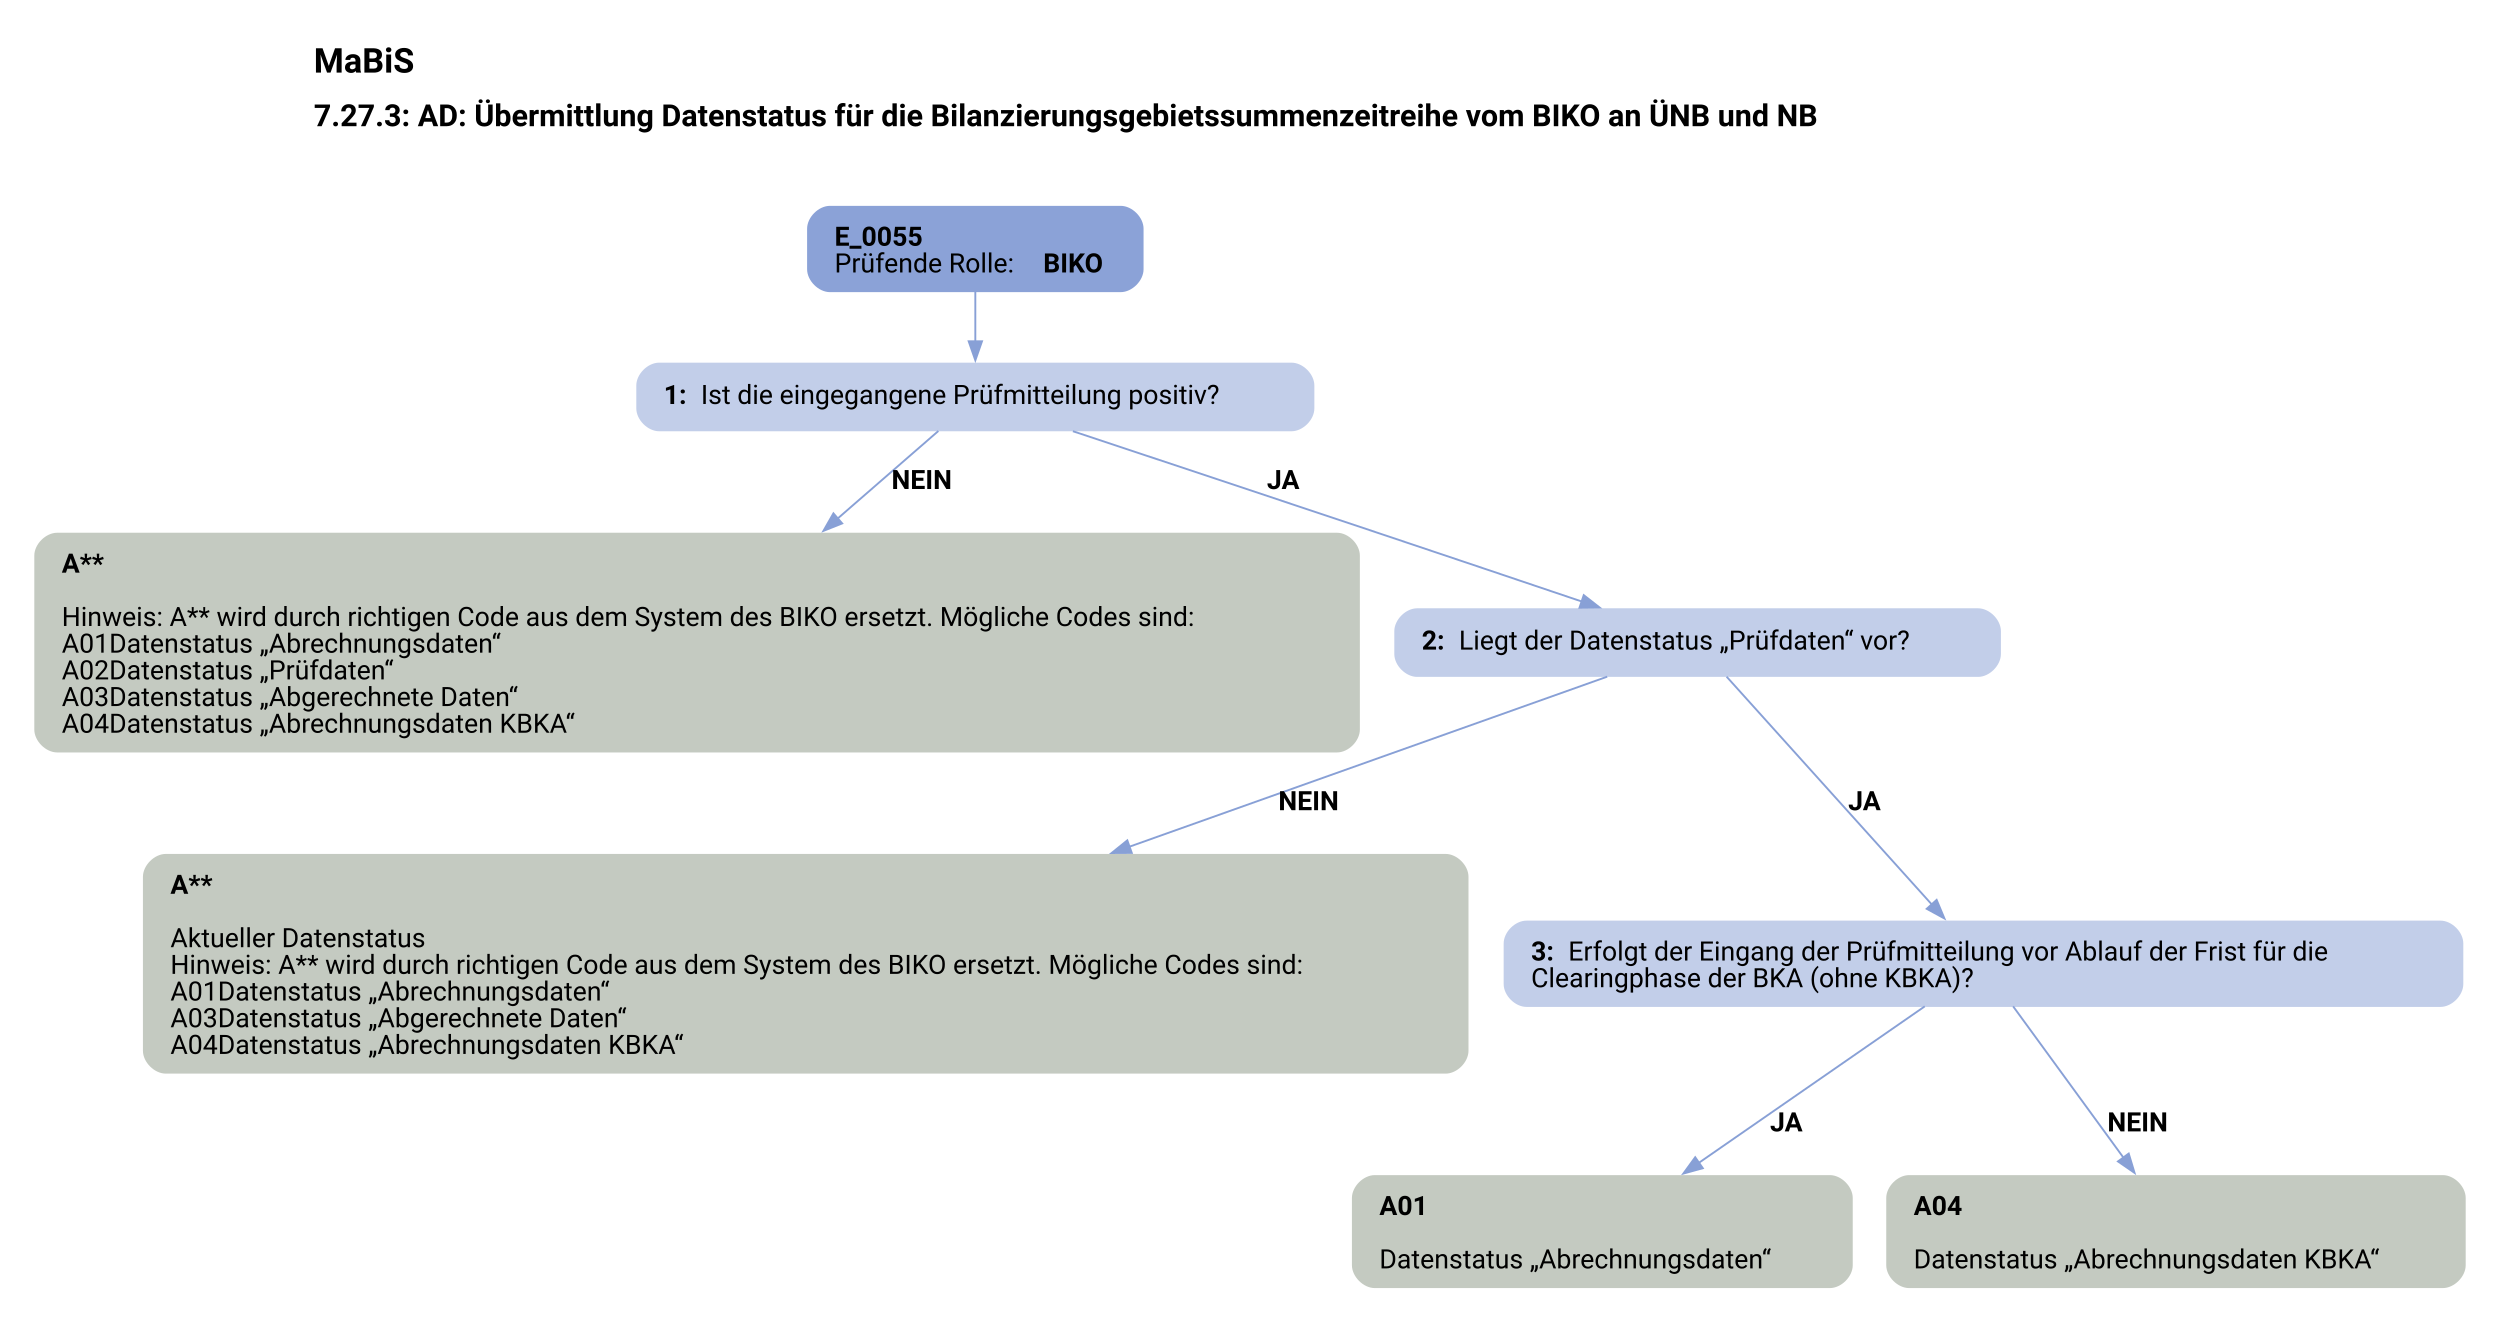
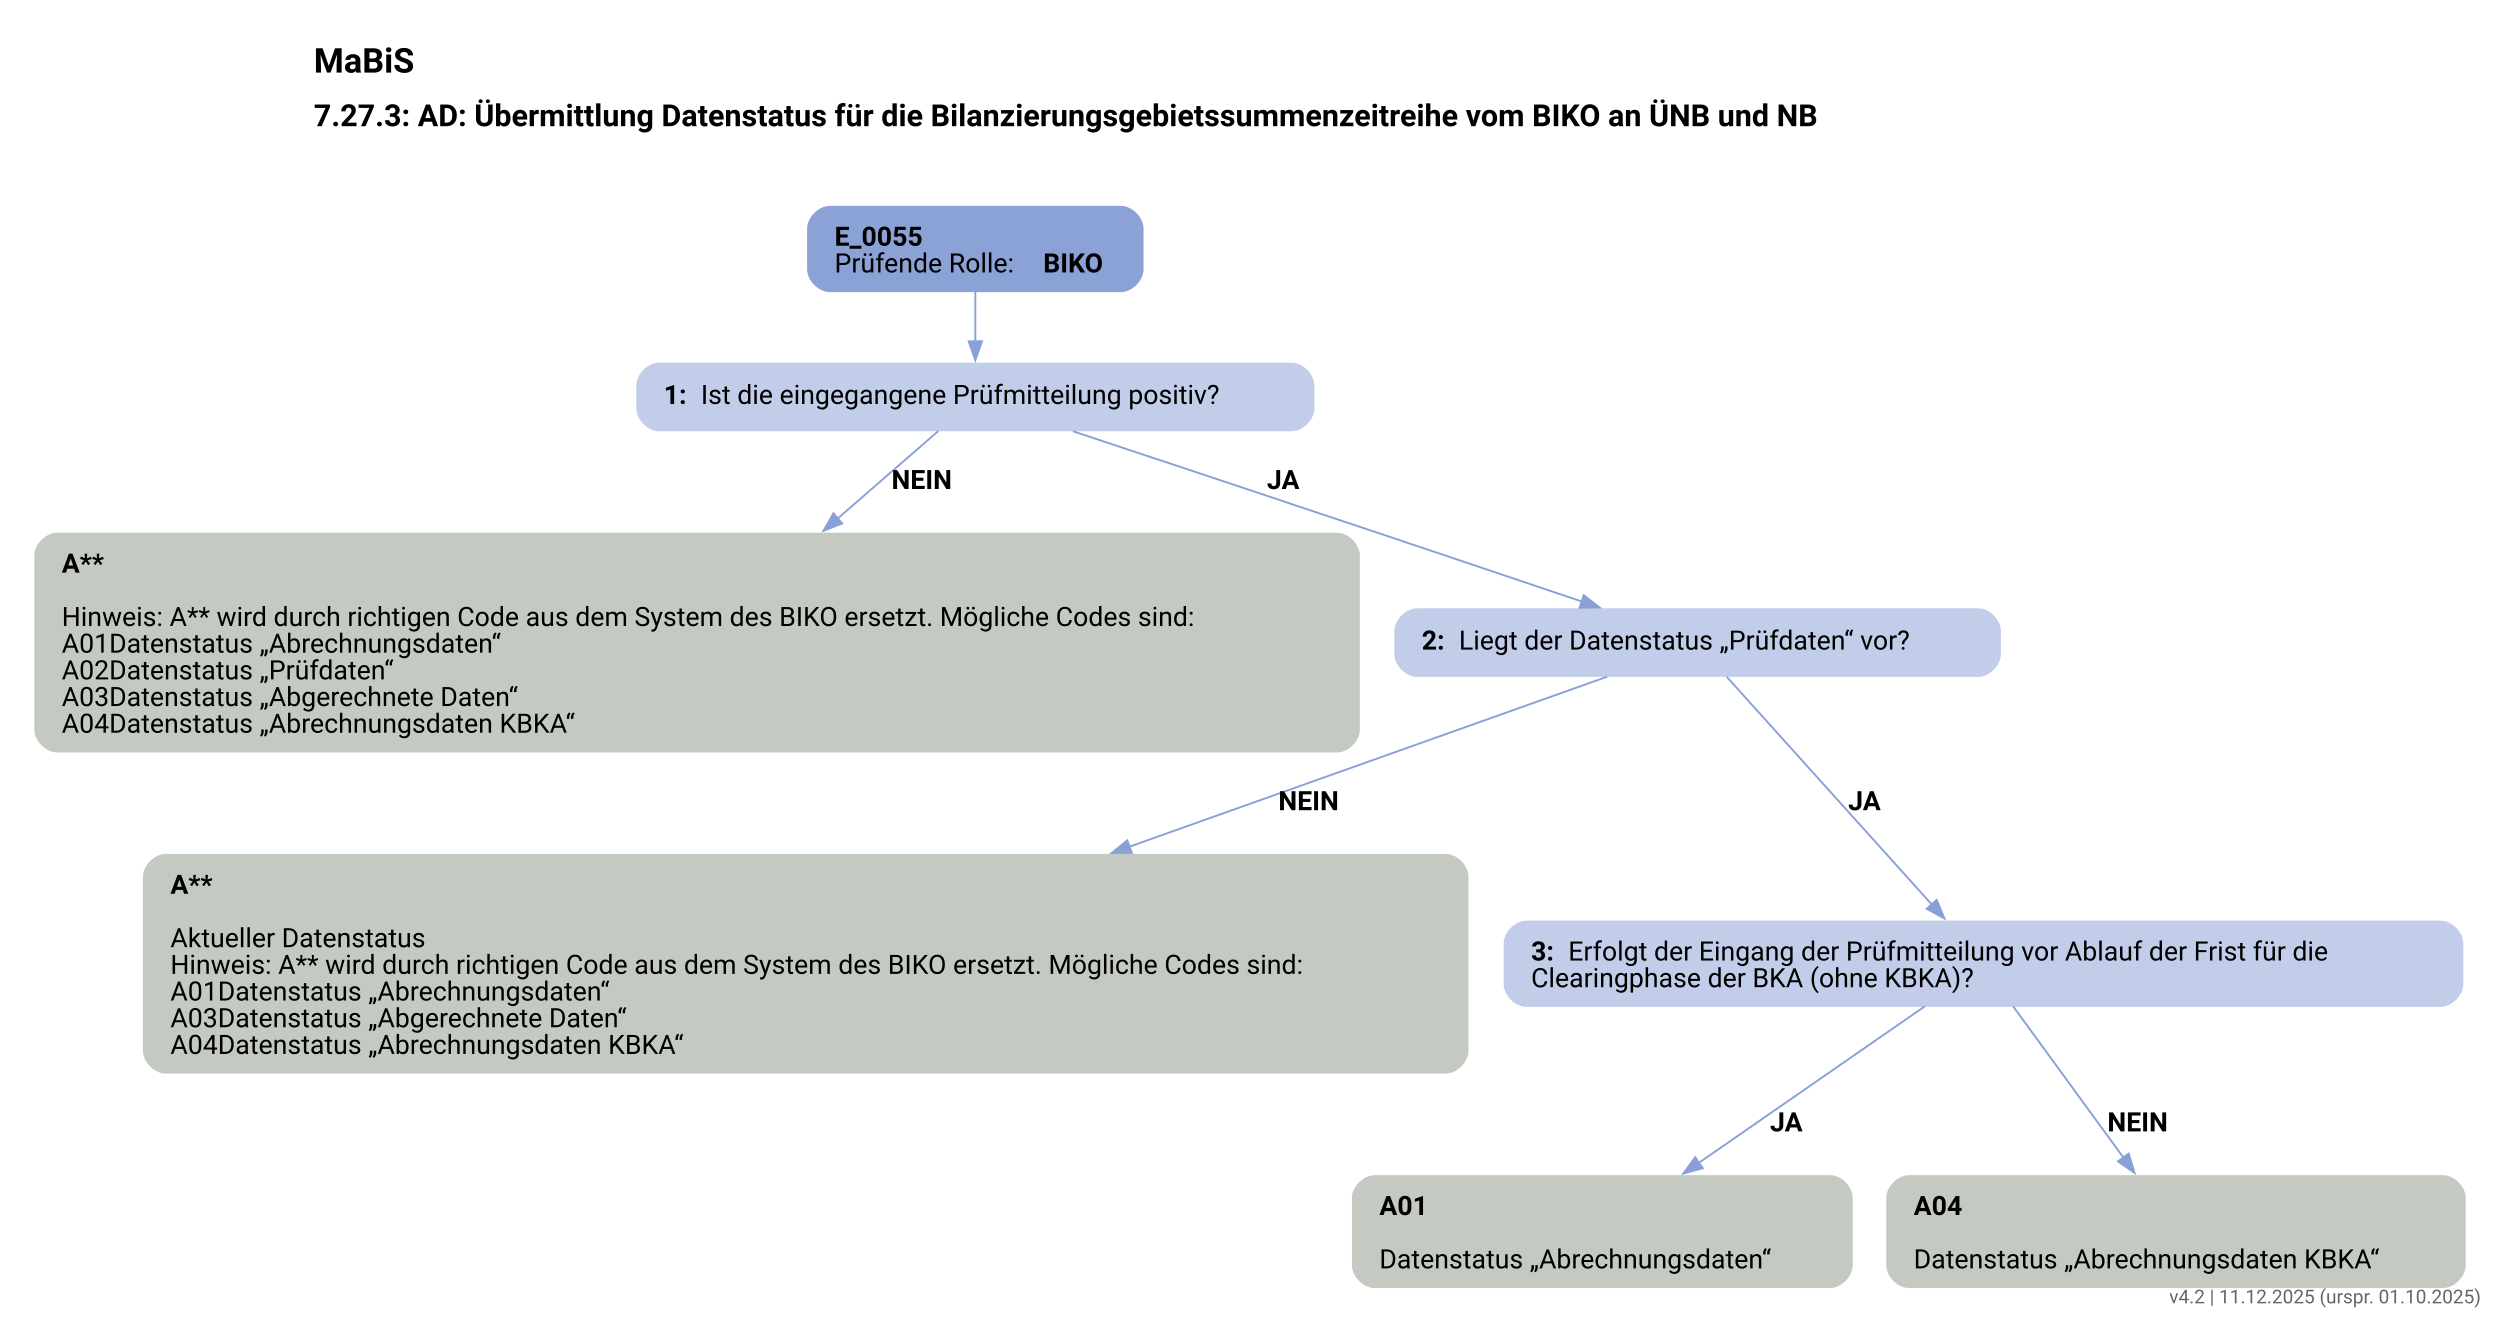
<svg xmlns="http://www.w3.org/2000/svg" width="1312pt" height="694pt" viewBox="0.00 0.00 1311.80 693.87">
  <g id="graph0" class="graph" transform="scale(1 1) rotate(0) translate(18 675.87)">
    <text text-anchor="start" x="146.65" y="-637.77" font-family="Roboto, sans-serif" font-weight="bold" font-size="18.00">MaBiS</text>
    <text text-anchor="start" x="146.65" y="-609.67" font-family="Roboto, sans-serif" font-weight="bold" font-size="16.00">7.27.3: AD: Übermittlung Datenstatus für die Bilanzierungsgebietssummenzeitreihe vom BIKO an ÜNB und NB</text>
    <g id="node1" class="node">
      <path fill="#8ba2d7" stroke="black" stroke-width="0" d="M570.05,-567.87C570.05,-567.87 417.5,-567.87 417.5,-567.87 411.5,-567.87 405.5,-561.87 405.5,-555.87 405.5,-555.87 405.5,-534.59 405.5,-534.59 405.5,-528.59 411.5,-522.59 417.5,-522.59 417.5,-522.59 570.05,-522.59 570.05,-522.59 576.05,-522.59 582.05,-528.59 582.05,-534.59 582.05,-534.59 582.05,-555.87 582.05,-555.87 582.05,-561.87 576.05,-567.87 570.05,-567.87" />
      <text text-anchor="start" x="419.9" y="-546.93" font-family="Roboto, sans-serif" font-weight="bold" font-size="14.00">E_0055</text>
      <text text-anchor="start" x="419.9" y="-532.93" font-family="Roboto, sans-serif" font-size="14.00">Prüfende Rolle: </text>
      <text text-anchor="start" x="529.4" y="-532.93" font-family="Roboto, sans-serif" font-weight="bold" font-size="14.00">BIKO</text>
    </g>
    <g id="node2" class="node">
      <path fill="#c2cee9" stroke="black" stroke-width="0" d="M659.67,-485.59C659.67,-485.59 327.88,-485.59 327.88,-485.59 321.88,-485.59 315.88,-479.59 315.88,-473.59 315.88,-473.59 315.88,-461.59 315.88,-461.59 315.88,-455.59 321.88,-449.59 327.88,-449.59 327.88,-449.59 659.67,-449.59 659.67,-449.59 665.67,-449.59 671.67,-455.59 671.67,-461.59 671.67,-461.59 671.67,-473.59 671.67,-473.59 671.67,-479.59 665.67,-485.59 659.67,-485.59" />
      <text text-anchor="start" x="330.27" y="-463.91" font-family="Roboto, sans-serif" font-weight="bold" font-size="14.00">1: </text>
      <text text-anchor="start" x="349.77" y="-463.91" font-family="Roboto, sans-serif" font-size="14.00">Ist die eingegangene Prüfmitteilung positiv?</text>
    </g>
    <g id="edge1" class="edge">
      <path fill="none" stroke="#88a0d6" d="M493.77,-522.76C493.77,-514.68 493.77,-505.38 493.77,-496.78" />
      <polygon fill="#88a0d6" stroke="#88a0d6" points="497.28,-496.82 493.78,-486.82 490.28,-496.82 497.28,-496.82" />
    </g>
    <g id="node3" class="node">
      <path fill="#c4cac1" stroke="black" stroke-width="0" d="M683.55,-396.34C683.55,-396.34 12,-396.34 12,-396.34 6,-396.34 0,-390.34 0,-384.34 0,-384.34 0,-293.06 0,-293.06 0,-287.06 6,-281.06 12,-281.06 12,-281.06 683.55,-281.06 683.55,-281.06 689.55,-281.06 695.55,-287.06 695.55,-293.06 695.55,-293.06 695.55,-384.34 695.55,-384.34 695.55,-390.34 689.55,-396.34 683.55,-396.34" />
      <text text-anchor="start" x="14.4" y="-375.4" font-family="Roboto, sans-serif" font-weight="bold" font-size="14.00">A**</text>
      <text text-anchor="start" x="14.4" y="-347.4" font-family="Roboto, sans-serif" font-size="14.00">Hinweis: A** wird durch richtigen Code aus dem System des BIKO ersetzt. Mögliche Codes sind:</text>
      <text text-anchor="start" x="14.4" y="-333.4" font-family="Roboto, sans-serif" font-size="14.00">A01Datenstatus „Abrechnungsdaten“</text>
      <text text-anchor="start" x="14.4" y="-319.4" font-family="Roboto, sans-serif" font-size="14.00">A02Datenstatus „Prüfdaten“</text>
      <text text-anchor="start" x="14.4" y="-305.4" font-family="Roboto, sans-serif" font-size="14.00">A03Datenstatus „Abgerechnete Daten“</text>
      <text text-anchor="start" x="14.4" y="-291.4" font-family="Roboto, sans-serif" font-size="14.00">A04Datenstatus „Abrechnungsdaten KBKA“</text>
    </g>
    <g id="edge2" class="edge">
      <path fill="none" stroke="#88a0d6" d="M474.39,-449.74C460.6,-437.76 441.14,-420.84 421.59,-403.85" />
      <polygon fill="#88a0d6" stroke="#88a0d6" points="423.91,-401.23 414.07,-397.32 419.32,-406.52 423.91,-401.23" />
      <text text-anchor="start" x="449.77" y="-419.29" font-family="Roboto, sans-serif" font-weight="bold" font-size="14.00">NEIN</text>
    </g>
    <g id="node4" class="node">
      <path fill="#c2cee9" stroke="black" stroke-width="0" d="M1019.92,-356.7C1019.92,-356.7 725.62,-356.7 725.62,-356.7 719.62,-356.7 713.62,-350.7 713.62,-344.7 713.62,-344.7 713.62,-332.7 713.62,-332.7 713.62,-326.7 719.62,-320.7 725.62,-320.7 725.62,-320.7 1019.92,-320.7 1019.92,-320.7 1025.92,-320.7 1031.92,-326.7 1031.92,-332.7 1031.92,-332.7 1031.92,-344.7 1031.92,-344.7 1031.92,-350.7 1025.92,-356.7 1019.92,-356.7" />
      <text text-anchor="start" x="728.02" y="-335.02" font-family="Roboto, sans-serif" font-weight="bold" font-size="14.00">2: </text>
      <text text-anchor="start" x="747.52" y="-335.02" font-family="Roboto, sans-serif" font-size="14.00">Liegt der Datenstatus „Prüfdaten“ vor?</text>
    </g>
    <g id="edge3" class="edge">
      <path fill="none" stroke="#88a0d6" d="M544.96,-449.61C587.7,-435.42 650.23,-414.62 704.77,-396.34 740.44,-384.39 780.33,-370.95 812.29,-360.15" />
      <polygon fill="#88a0d6" stroke="#88a0d6" points="813.02,-363.6 821.37,-357.09 810.78,-356.97 813.02,-363.6" />
      <text text-anchor="start" x="646.77" y="-419.29" font-family="Roboto, sans-serif" font-weight="bold" font-size="14.00">JA</text>
    </g>
    <g id="node5" class="node">
      <path fill="#c4cac1" stroke="black" stroke-width="0" d="M740.55,-227.81C740.55,-227.81 69,-227.81 69,-227.81 63,-227.81 57,-221.81 57,-215.81 57,-215.81 57,-124.53 57,-124.53 57,-118.53 63,-112.53 69,-112.53 69,-112.53 740.55,-112.53 740.55,-112.53 746.55,-112.53 752.55,-118.53 752.55,-124.53 752.55,-124.53 752.55,-215.81 752.55,-215.81 752.55,-221.81 746.55,-227.81 740.55,-227.81" />
      <text text-anchor="start" x="71.4" y="-206.87" font-family="Roboto, sans-serif" font-weight="bold" font-size="14.00">A**</text>
      <text text-anchor="start" x="71.4" y="-178.87" font-family="Roboto, sans-serif" font-size="14.00">Aktueller Datenstatus</text>
      <text text-anchor="start" x="71.4" y="-164.87" font-family="Roboto, sans-serif" font-size="14.00">Hinweis: A** wird durch richtigen Code aus dem System des BIKO ersetzt. Mögliche Codes sind:</text>
      <text text-anchor="start" x="71.4" y="-150.87" font-family="Roboto, sans-serif" font-size="14.00">A01Datenstatus „Abrechnungsdaten“</text>
      <text text-anchor="start" x="71.4" y="-136.87" font-family="Roboto, sans-serif" font-size="14.00">A03Datenstatus „Abgerechnete Daten“</text>
      <text text-anchor="start" x="71.4" y="-122.87" font-family="Roboto, sans-serif" font-size="14.00">A04Datenstatus „Abrechnungsdaten KBKA“</text>
    </g>
    <g id="edge4" class="edge">
      <path fill="none" stroke="#88a0d6" d="M825.33,-320.82C766.76,-299.98 663.97,-263.4 574.67,-231.62" />
      <polygon fill="#88a0d6" stroke="#88a0d6" points="575.87,-228.34 565.28,-228.28 573.52,-234.93 575.87,-228.34" />
      <text text-anchor="start" x="652.77" y="-250.76" font-family="Roboto, sans-serif" font-weight="bold" font-size="14.00">NEIN</text>
    </g>
    <g id="node6" class="node">
      <path fill="#c2cee9" stroke="black" stroke-width="0" d="M1262.55,-192.81C1262.55,-192.81 783,-192.81 783,-192.81 777,-192.81 771,-186.81 771,-180.81 771,-180.81 771,-159.53 771,-159.53 771,-153.53 777,-147.53 783,-147.53 783,-147.53 1262.55,-147.53 1262.55,-147.53 1268.55,-147.53 1274.55,-153.53 1274.55,-159.53 1274.55,-159.53 1274.55,-180.81 1274.55,-180.81 1274.55,-186.81 1268.55,-192.81 1262.55,-192.81" />
      <text text-anchor="start" x="785.4" y="-171.87" font-family="Roboto, sans-serif" font-weight="bold" font-size="14.00">3: </text>
      <text text-anchor="start" x="804.9" y="-171.87" font-family="Roboto, sans-serif" font-size="14.00">Erfolgt der Eingang der Prüfmitteilung vor Ablauf der Frist für die</text>
      <text text-anchor="start" x="785.4" y="-157.87" font-family="Roboto, sans-serif" font-size="14.00">Clearingphase der BKA (ohne KBKA)?</text>
    </g>
    <g id="edge5" class="edge">
      <path fill="none" stroke="#88a0d6" d="M887.98,-320.82C913.25,-292.76 964.21,-236.19 995.72,-201.2" />
      <polygon fill="#88a0d6" stroke="#88a0d6" points="998.19,-203.7 1002.28,-193.93 992.98,-199.01 998.19,-203.7" />
      <text text-anchor="start" x="951.77" y="-250.76" font-family="Roboto, sans-serif" font-weight="bold" font-size="14.00">JA</text>
    </g>
    <g id="node7" class="node">
      <path fill="#c4cac1" stroke="black" stroke-width="0" d="M942.17,-59.28C942.17,-59.28 703.38,-59.28 703.38,-59.28 697.38,-59.28 691.38,-53.28 691.38,-47.28 691.38,-47.28 691.38,-12 691.38,-12 691.38,-6 697.38,0 703.38,0 703.38,0 942.17,0 942.17,0 948.17,0 954.17,-6 954.17,-12 954.17,-12 954.17,-47.28 954.17,-47.28 954.17,-53.28 948.17,-59.28 942.17,-59.28" />
      <text text-anchor="start" x="705.77" y="-38.34" font-family="Roboto, sans-serif" font-weight="bold" font-size="14.00">A01</text>
      <text text-anchor="start" x="705.77" y="-10.34" font-family="Roboto, sans-serif" font-size="14.00">Datenstatus „Abrechnungsdaten“</text>
    </g>
    <g id="edge6" class="edge">
      <path fill="none" stroke="#88a0d6" d="M991.96,-147.83C960.35,-125.93 910.63,-91.49 873.26,-65.61" />
      <polygon fill="#88a0d6" stroke="#88a0d6" points="875.5,-62.9 865.28,-60.08 871.51,-68.66 875.5,-62.9" />
      <text text-anchor="start" x="910.77" y="-82.23" font-family="Roboto, sans-serif" font-weight="bold" font-size="14.00">JA</text>
    </g>
    <g id="node8" class="node">
      <path fill="#c4cac1" stroke="black" stroke-width="0" d="M1263.8,-59.28C1263.8,-59.28 983.75,-59.28 983.75,-59.28 977.75,-59.28 971.75,-53.28 971.75,-47.28 971.75,-47.28 971.75,-12 971.75,-12 971.75,-6 977.75,0 983.75,0 983.75,0 1263.8,0 1263.8,0 1269.8,0 1275.8,-6 1275.8,-12 1275.8,-12 1275.8,-47.28 1275.8,-47.28 1275.8,-53.28 1269.8,-59.28 1263.8,-59.28" />
      <text text-anchor="start" x="986.15" y="-38.34" font-family="Roboto, sans-serif" font-weight="bold" font-size="14.00">A04</text>
      <text text-anchor="start" x="986.15" y="-10.34" font-family="Roboto, sans-serif" font-size="14.00">Datenstatus „Abrechnungsdaten KBKA“</text>
    </g>
    <g id="edge7" class="edge">
      <path fill="none" stroke="#88a0d6" d="M1038.33,-147.83C1053.76,-126.67 1077.72,-93.81 1096.34,-68.27" />
      <polygon fill="#88a0d6" stroke="#88a0d6" points="1098.98,-70.59 1102.04,-60.45 1093.33,-66.46 1098.98,-70.59" />
      <text text-anchor="start" x="1087.78" y="-82.23" font-family="Roboto, sans-serif" font-weight="bold" font-size="14.00">NEIN</text>
    </g>
  </g>
+   <text x="1301.8" y="683.87" text-anchor="end" font-family="Roboto, sans-serif" font-size="10" fill="#666666">v4.2 | 11.12.2025 (urspr. 01.10.2025)</text>
</svg>
